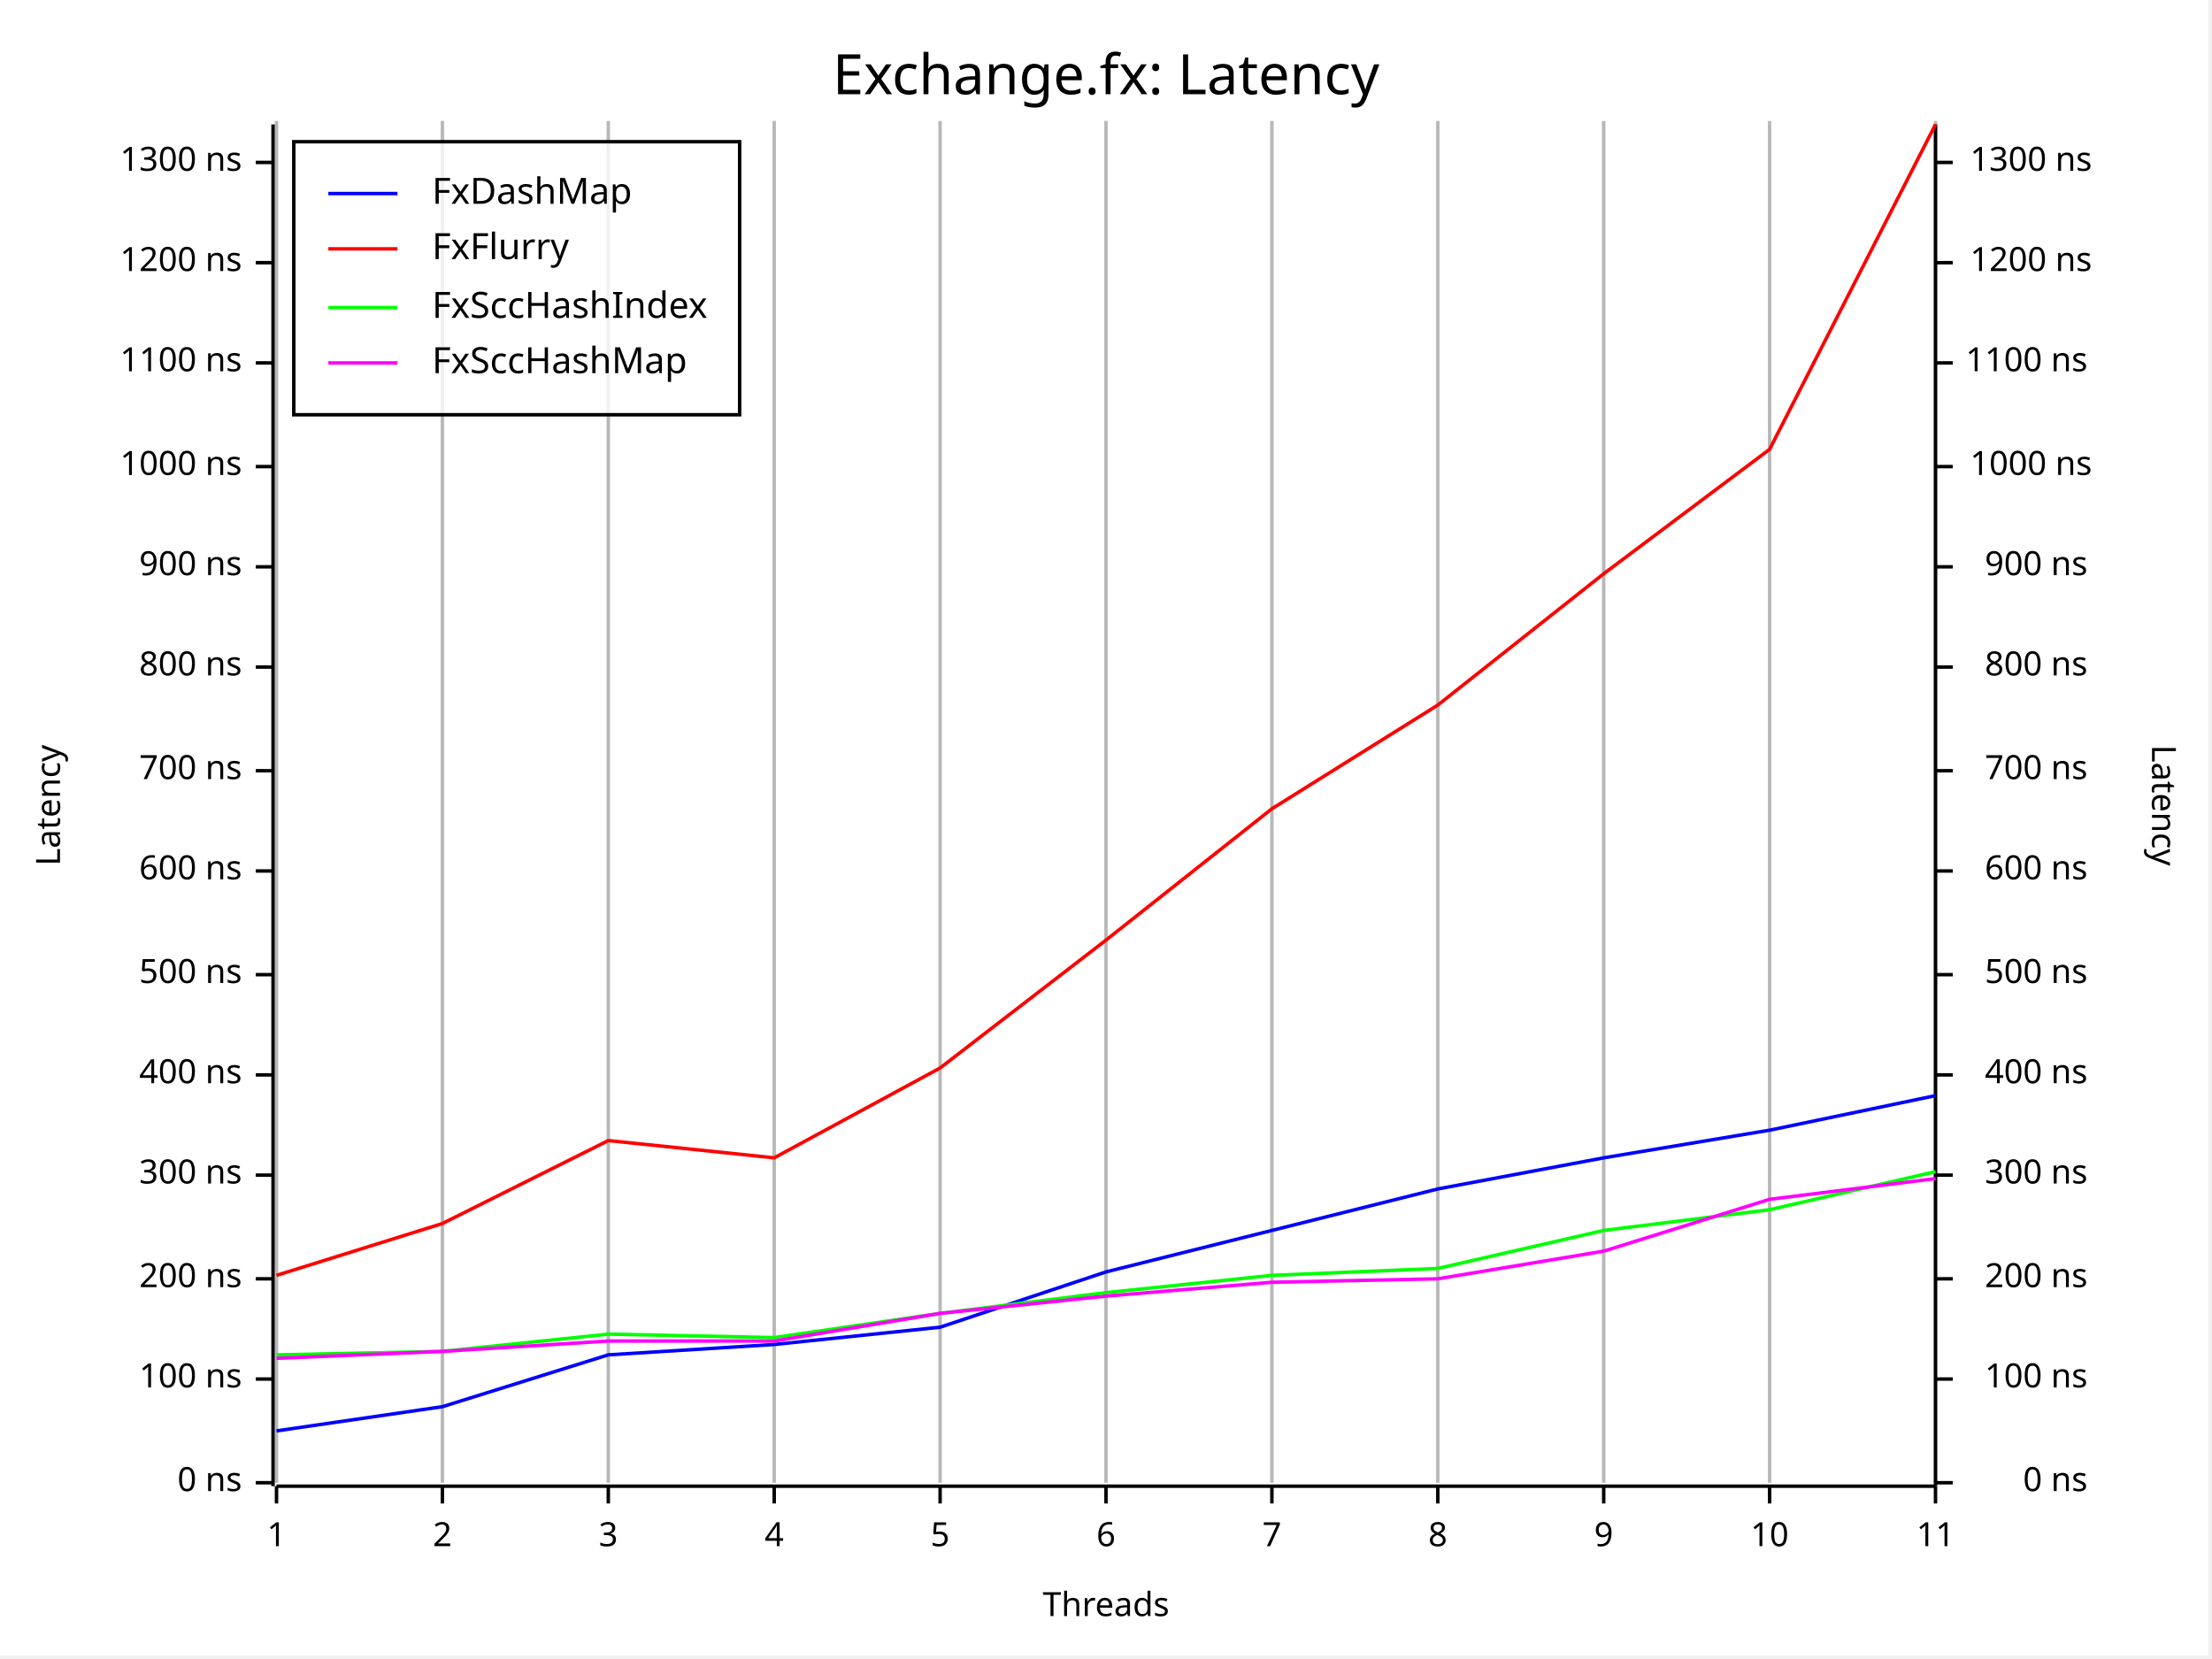
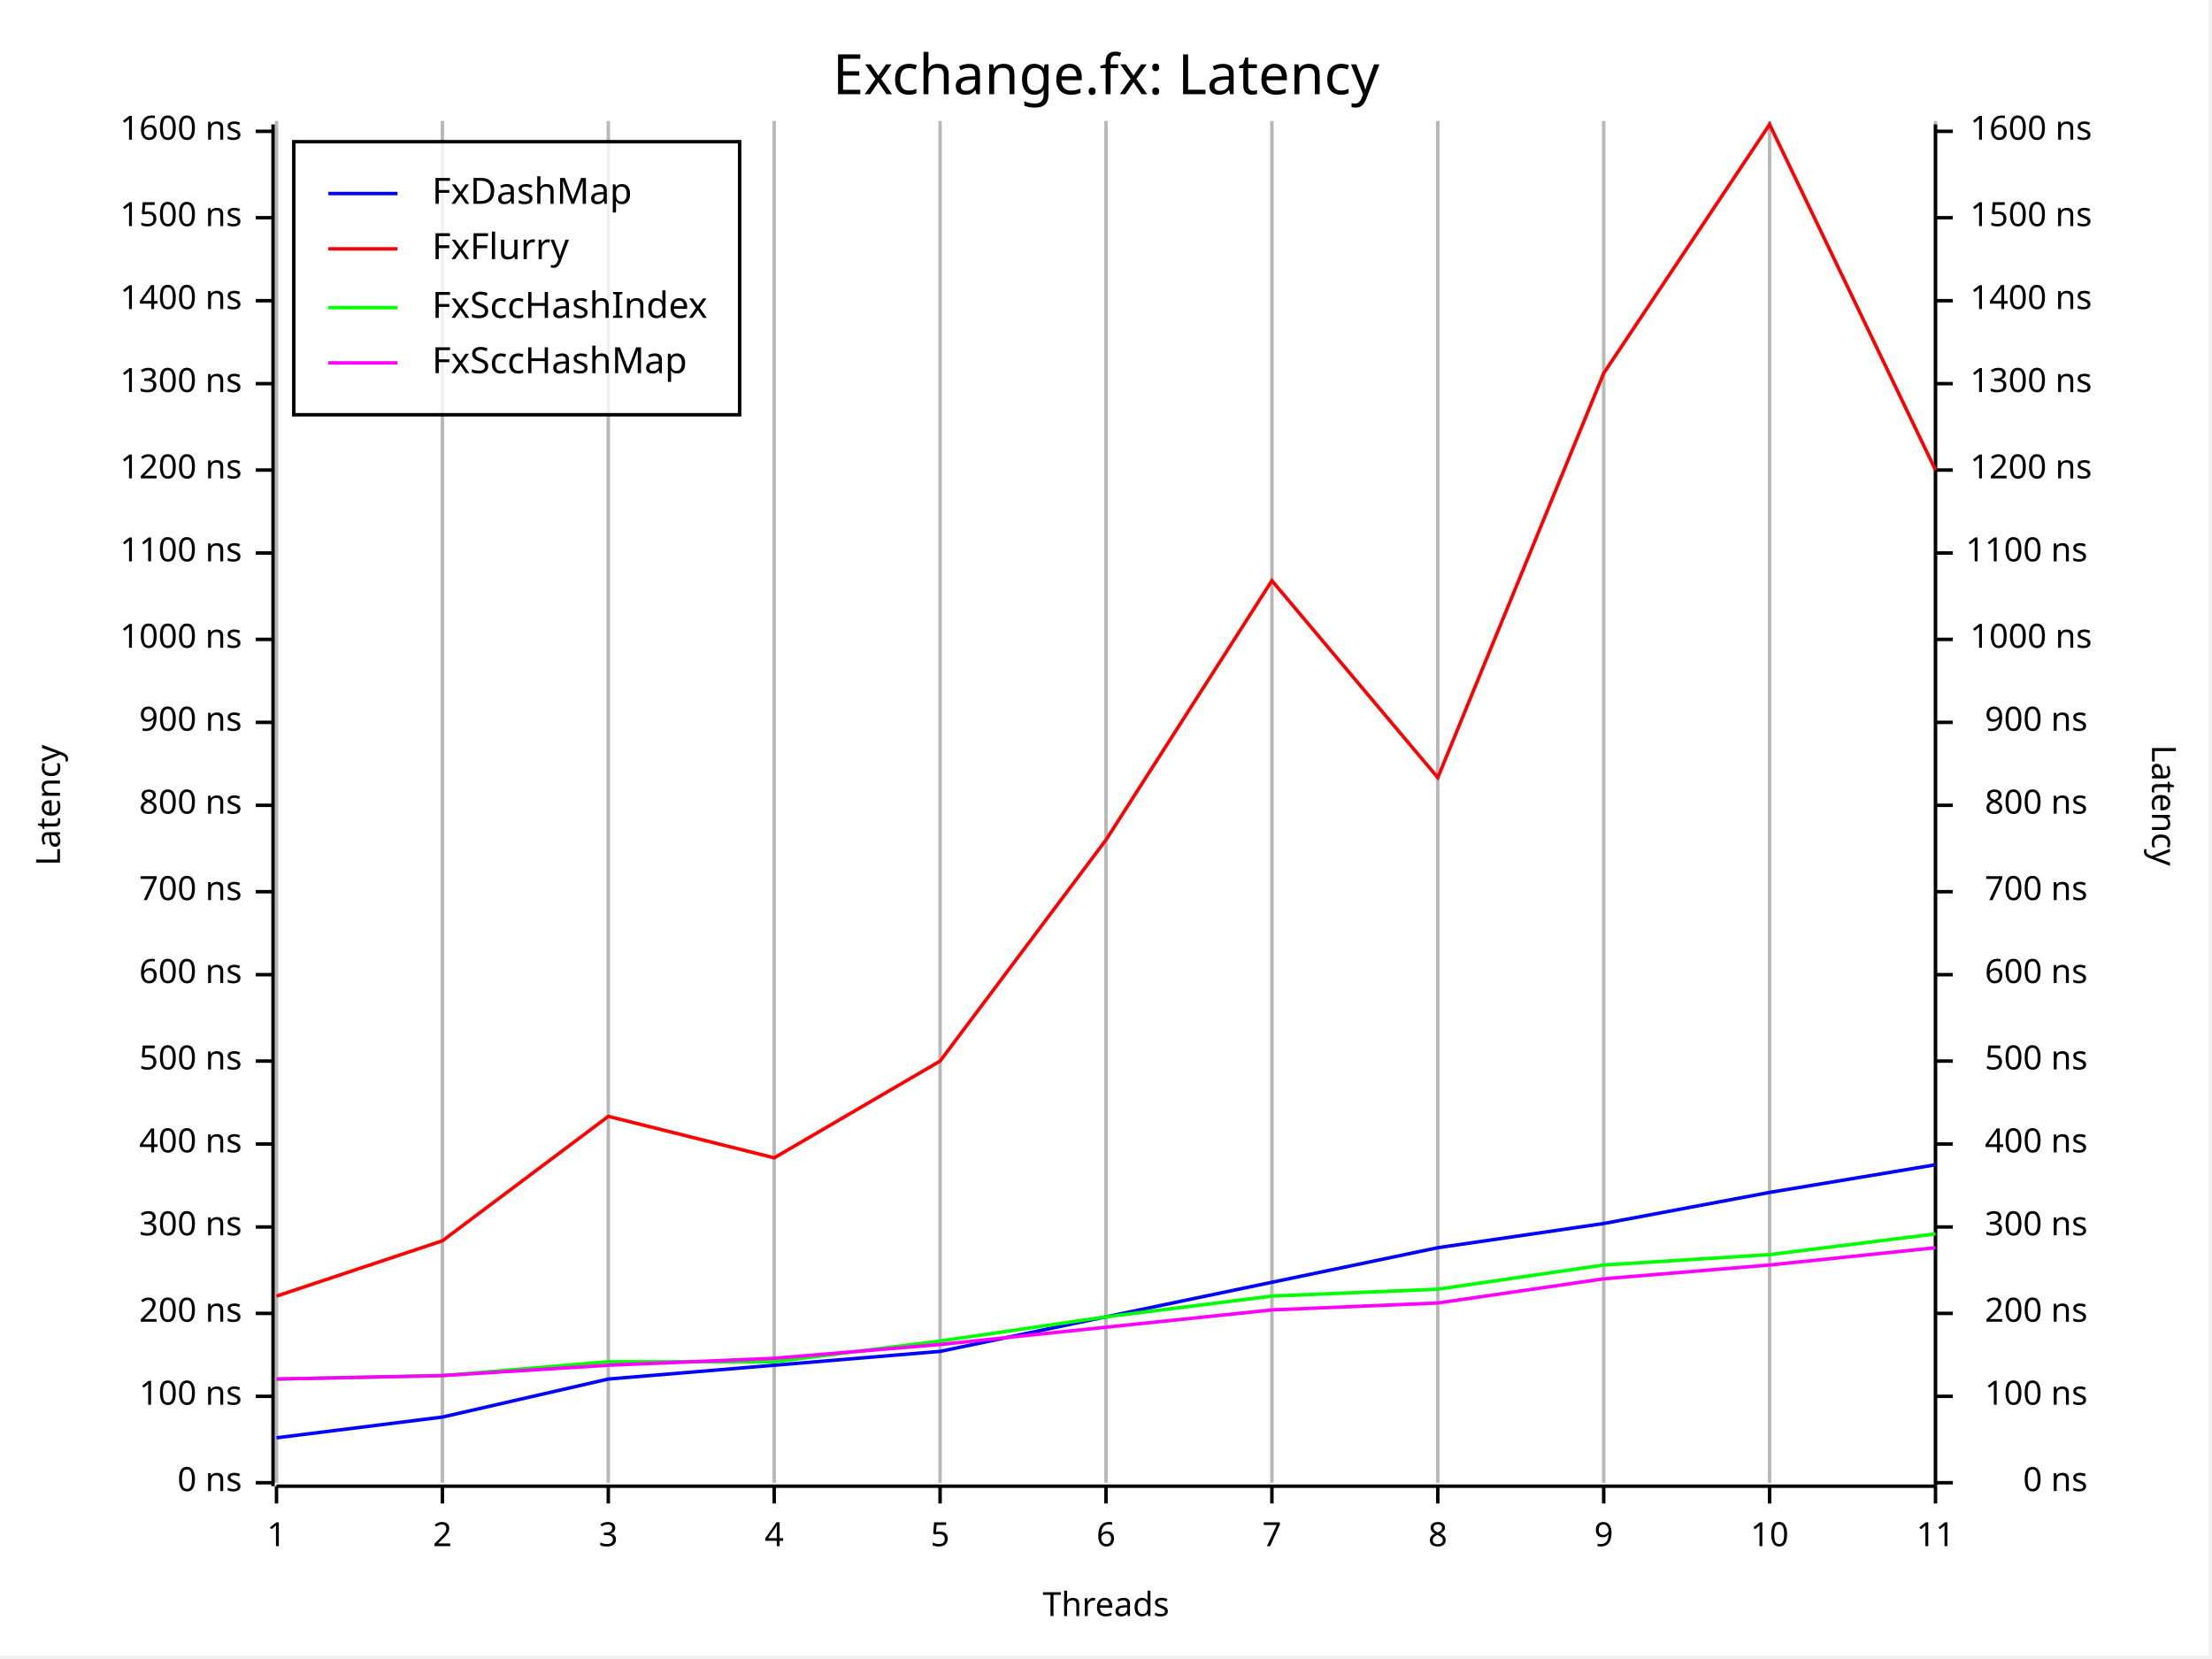
<svg xmlns="http://www.w3.org/2000/svg" width="640" height="480" viewBox="0 0 640 480">
  <rect x="0" y="0" width="639" height="479" opacity="1" fill="#FFFFFF" stroke="none" />
  <text x="320" y="15" dy="0.76em" text-anchor="middle" font-family="Fira Code" font-size="16.129" opacity="1" fill="#000000">
Exchange.fx: Latency
</text>
  <line opacity="0.1" stroke="#000000" stroke-width="1" x1="80" y1="429" x2="80" y2="35" />
  <line opacity="0.1" stroke="#000000" stroke-width="1" x1="128" y1="429" x2="128" y2="35" />
  <line opacity="0.1" stroke="#000000" stroke-width="1" x1="176" y1="429" x2="176" y2="35" />
  <line opacity="0.1" stroke="#000000" stroke-width="1" x1="224" y1="429" x2="224" y2="35" />
  <line opacity="0.1" stroke="#000000" stroke-width="1" x1="272" y1="429" x2="272" y2="35" />
  <line opacity="0.1" stroke="#000000" stroke-width="1" x1="320" y1="429" x2="320" y2="35" />
  <line opacity="0.1" stroke="#000000" stroke-width="1" x1="368" y1="429" x2="368" y2="35" />
  <line opacity="0.1" stroke="#000000" stroke-width="1" x1="416" y1="429" x2="416" y2="35" />
  <line opacity="0.1" stroke="#000000" stroke-width="1" x1="464" y1="429" x2="464" y2="35" />
  <line opacity="0.1" stroke="#000000" stroke-width="1" x1="512" y1="429" x2="512" y2="35" />
  <line opacity="0.1" stroke="#000000" stroke-width="1" x1="560" y1="429" x2="560" y2="35" />
  <text x="10" y="233" dy="0.76em" text-anchor="middle" font-family="sans-serif" font-size="9.677" opacity="1" fill="#000000" transform="rotate(270, 10, 233)">
Latency
</text>
  <text x="320" y="470" dy="-0.5ex" text-anchor="middle" font-family="sans-serif" font-size="9.677" opacity="1" fill="#000000">
Threads
</text>
  <text x="630" y="233" dy="0.76em" text-anchor="middle" font-family="sans-serif" font-size="9.677" opacity="1" fill="#000000" transform="rotate(90, 630, 233)">
Latency
</text>
  <line opacity="0.2" stroke="#000000" stroke-width="1" x1="80" y1="429" x2="80" y2="35" />
  <line opacity="0.2" stroke="#000000" stroke-width="1" x1="128" y1="429" x2="128" y2="35" />
  <line opacity="0.2" stroke="#000000" stroke-width="1" x1="176" y1="429" x2="176" y2="35" />
  <line opacity="0.2" stroke="#000000" stroke-width="1" x1="224" y1="429" x2="224" y2="35" />
  <line opacity="0.2" stroke="#000000" stroke-width="1" x1="272" y1="429" x2="272" y2="35" />
  <line opacity="0.2" stroke="#000000" stroke-width="1" x1="320" y1="429" x2="320" y2="35" />
  <line opacity="0.2" stroke="#000000" stroke-width="1" x1="368" y1="429" x2="368" y2="35" />
  <line opacity="0.2" stroke="#000000" stroke-width="1" x1="416" y1="429" x2="416" y2="35" />
  <line opacity="0.2" stroke="#000000" stroke-width="1" x1="464" y1="429" x2="464" y2="35" />
  <line opacity="0.2" stroke="#000000" stroke-width="1" x1="512" y1="429" x2="512" y2="35" />
  <line opacity="0.2" stroke="#000000" stroke-width="1" x1="560" y1="429" x2="560" y2="35" />
  <polyline fill="none" opacity="1" stroke="#000000" stroke-width="1" points="79,36 79,430 " />
  <text x="70" y="429" dy="0.5ex" text-anchor="end" font-family="sans-serif" font-size="9.677" opacity="1" fill="#000000">
0 ns
</text>
  <polyline fill="none" opacity="1" stroke="#000000" stroke-width="1" points="74,429 79,429 " />
-   <text x="70" y="399" dy="0.5ex" text-anchor="end" font-family="sans-serif" font-size="9.677" opacity="1" fill="#000000">
+   <text x="70" y="404" dy="0.5ex" text-anchor="end" font-family="sans-serif" font-size="9.677" opacity="1" fill="#000000">
100 ns
</text>
-   <polyline fill="none" opacity="1" stroke="#000000" stroke-width="1" points="74,399 79,399 " />
-   <text x="70" y="370" dy="0.5ex" text-anchor="end" font-family="sans-serif" font-size="9.677" opacity="1" fill="#000000">
+   <polyline fill="none" opacity="1" stroke="#000000" stroke-width="1" points="74,404 79,404 " />
+   <text x="70" y="380" dy="0.5ex" text-anchor="end" font-family="sans-serif" font-size="9.677" opacity="1" fill="#000000">
200 ns
</text>
-   <polyline fill="none" opacity="1" stroke="#000000" stroke-width="1" points="74,370 79,370 " />
-   <text x="70" y="340" dy="0.5ex" text-anchor="end" font-family="sans-serif" font-size="9.677" opacity="1" fill="#000000">
+   <polyline fill="none" opacity="1" stroke="#000000" stroke-width="1" points="74,380 79,380 " />
+   <text x="70" y="355" dy="0.5ex" text-anchor="end" font-family="sans-serif" font-size="9.677" opacity="1" fill="#000000">
300 ns
</text>
-   <polyline fill="none" opacity="1" stroke="#000000" stroke-width="1" points="74,340 79,340 " />
-   <text x="70" y="311" dy="0.5ex" text-anchor="end" font-family="sans-serif" font-size="9.677" opacity="1" fill="#000000">
+   <polyline fill="none" opacity="1" stroke="#000000" stroke-width="1" points="74,355 79,355 " />
+   <text x="70" y="331" dy="0.5ex" text-anchor="end" font-family="sans-serif" font-size="9.677" opacity="1" fill="#000000">
400 ns
</text>
-   <polyline fill="none" opacity="1" stroke="#000000" stroke-width="1" points="74,311 79,311 " />
+   <polyline fill="none" opacity="1" stroke="#000000" stroke-width="1" points="74,331 79,331 " />
+   <text x="70" y="307" dy="0.5ex" text-anchor="end" font-family="sans-serif" font-size="9.677" opacity="1" fill="#000000">
+ 500 ns
+ </text>
+   <polyline fill="none" opacity="1" stroke="#000000" stroke-width="1" points="74,307 79,307 " />
  <text x="70" y="282" dy="0.5ex" text-anchor="end" font-family="sans-serif" font-size="9.677" opacity="1" fill="#000000">
- 500 ns
+ 600 ns
</text>
  <polyline fill="none" opacity="1" stroke="#000000" stroke-width="1" points="74,282 79,282 " />
-   <text x="70" y="252" dy="0.5ex" text-anchor="end" font-family="sans-serif" font-size="9.677" opacity="1" fill="#000000">
- 600 ns
- </text>
-   <polyline fill="none" opacity="1" stroke="#000000" stroke-width="1" points="74,252 79,252 " />
-   <text x="70" y="223" dy="0.5ex" text-anchor="end" font-family="sans-serif" font-size="9.677" opacity="1" fill="#000000">
+   <text x="70" y="258" dy="0.5ex" text-anchor="end" font-family="sans-serif" font-size="9.677" opacity="1" fill="#000000">
700 ns
</text>
-   <polyline fill="none" opacity="1" stroke="#000000" stroke-width="1" points="74,223 79,223 " />
-   <text x="70" y="193" dy="0.5ex" text-anchor="end" font-family="sans-serif" font-size="9.677" opacity="1" fill="#000000">
+   <polyline fill="none" opacity="1" stroke="#000000" stroke-width="1" points="74,258 79,258 " />
+   <text x="70" y="233" dy="0.5ex" text-anchor="end" font-family="sans-serif" font-size="9.677" opacity="1" fill="#000000">
800 ns
</text>
-   <polyline fill="none" opacity="1" stroke="#000000" stroke-width="1" points="74,193 79,193 " />
-   <text x="70" y="164" dy="0.5ex" text-anchor="end" font-family="sans-serif" font-size="9.677" opacity="1" fill="#000000">
+   <polyline fill="none" opacity="1" stroke="#000000" stroke-width="1" points="74,233 79,233 " />
+   <text x="70" y="209" dy="0.5ex" text-anchor="end" font-family="sans-serif" font-size="9.677" opacity="1" fill="#000000">
900 ns
</text>
-   <polyline fill="none" opacity="1" stroke="#000000" stroke-width="1" points="74,164 79,164 " />
-   <text x="70" y="135" dy="0.5ex" text-anchor="end" font-family="sans-serif" font-size="9.677" opacity="1" fill="#000000">
+   <polyline fill="none" opacity="1" stroke="#000000" stroke-width="1" points="74,209 79,209 " />
+   <text x="70" y="185" dy="0.5ex" text-anchor="end" font-family="sans-serif" font-size="9.677" opacity="1" fill="#000000">
1000 ns
</text>
-   <polyline fill="none" opacity="1" stroke="#000000" stroke-width="1" points="74,135 79,135 " />
-   <text x="70" y="105" dy="0.5ex" text-anchor="end" font-family="sans-serif" font-size="9.677" opacity="1" fill="#000000">
+   <polyline fill="none" opacity="1" stroke="#000000" stroke-width="1" points="74,185 79,185 " />
+   <text x="70" y="160" dy="0.5ex" text-anchor="end" font-family="sans-serif" font-size="9.677" opacity="1" fill="#000000">
1100 ns
</text>
-   <polyline fill="none" opacity="1" stroke="#000000" stroke-width="1" points="74,105 79,105 " />
-   <text x="70" y="76" dy="0.5ex" text-anchor="end" font-family="sans-serif" font-size="9.677" opacity="1" fill="#000000">
+   <polyline fill="none" opacity="1" stroke="#000000" stroke-width="1" points="74,160 79,160 " />
+   <text x="70" y="136" dy="0.5ex" text-anchor="end" font-family="sans-serif" font-size="9.677" opacity="1" fill="#000000">
1200 ns
</text>
-   <polyline fill="none" opacity="1" stroke="#000000" stroke-width="1" points="74,76 79,76 " />
-   <text x="70" y="47" dy="0.5ex" text-anchor="end" font-family="sans-serif" font-size="9.677" opacity="1" fill="#000000">
+   <polyline fill="none" opacity="1" stroke="#000000" stroke-width="1" points="74,136 79,136 " />
+   <text x="70" y="111" dy="0.5ex" text-anchor="end" font-family="sans-serif" font-size="9.677" opacity="1" fill="#000000">
1300 ns
</text>
-   <polyline fill="none" opacity="1" stroke="#000000" stroke-width="1" points="74,47 79,47 " />
+   <polyline fill="none" opacity="1" stroke="#000000" stroke-width="1" points="74,111 79,111 " />
+   <text x="70" y="87" dy="0.5ex" text-anchor="end" font-family="sans-serif" font-size="9.677" opacity="1" fill="#000000">
+ 1400 ns
+ </text>
+   <polyline fill="none" opacity="1" stroke="#000000" stroke-width="1" points="74,87 79,87 " />
+   <text x="70" y="63" dy="0.5ex" text-anchor="end" font-family="sans-serif" font-size="9.677" opacity="1" fill="#000000">
+ 1500 ns
+ </text>
+   <polyline fill="none" opacity="1" stroke="#000000" stroke-width="1" points="74,63 79,63 " />
+   <text x="70" y="38" dy="0.5ex" text-anchor="end" font-family="sans-serif" font-size="9.677" opacity="1" fill="#000000">
+ 1600 ns
+ </text>
+   <polyline fill="none" opacity="1" stroke="#000000" stroke-width="1" points="74,38 79,38 " />
  <polyline fill="none" opacity="1" stroke="#000000" stroke-width="1" points="80,430 560,430 " />
  <text x="80" y="440" dy="0.76em" text-anchor="middle" font-family="sans-serif" font-size="9.677" opacity="1" fill="#000000">
1
</text>
  <polyline fill="none" opacity="1" stroke="#000000" stroke-width="1" points="80,430 80,435 " />
  <text x="128" y="440" dy="0.76em" text-anchor="middle" font-family="sans-serif" font-size="9.677" opacity="1" fill="#000000">
2
</text>
  <polyline fill="none" opacity="1" stroke="#000000" stroke-width="1" points="128,430 128,435 " />
  <text x="176" y="440" dy="0.76em" text-anchor="middle" font-family="sans-serif" font-size="9.677" opacity="1" fill="#000000">
3
</text>
  <polyline fill="none" opacity="1" stroke="#000000" stroke-width="1" points="176,430 176,435 " />
  <text x="224" y="440" dy="0.76em" text-anchor="middle" font-family="sans-serif" font-size="9.677" opacity="1" fill="#000000">
4
</text>
  <polyline fill="none" opacity="1" stroke="#000000" stroke-width="1" points="224,430 224,435 " />
  <text x="272" y="440" dy="0.76em" text-anchor="middle" font-family="sans-serif" font-size="9.677" opacity="1" fill="#000000">
5
</text>
  <polyline fill="none" opacity="1" stroke="#000000" stroke-width="1" points="272,430 272,435 " />
  <text x="320" y="440" dy="0.76em" text-anchor="middle" font-family="sans-serif" font-size="9.677" opacity="1" fill="#000000">
6
</text>
  <polyline fill="none" opacity="1" stroke="#000000" stroke-width="1" points="320,430 320,435 " />
  <text x="368" y="440" dy="0.76em" text-anchor="middle" font-family="sans-serif" font-size="9.677" opacity="1" fill="#000000">
7
</text>
  <polyline fill="none" opacity="1" stroke="#000000" stroke-width="1" points="368,430 368,435 " />
  <text x="416" y="440" dy="0.76em" text-anchor="middle" font-family="sans-serif" font-size="9.677" opacity="1" fill="#000000">
8
</text>
  <polyline fill="none" opacity="1" stroke="#000000" stroke-width="1" points="416,430 416,435 " />
  <text x="464" y="440" dy="0.76em" text-anchor="middle" font-family="sans-serif" font-size="9.677" opacity="1" fill="#000000">
9
</text>
  <polyline fill="none" opacity="1" stroke="#000000" stroke-width="1" points="464,430 464,435 " />
  <text x="512" y="440" dy="0.76em" text-anchor="middle" font-family="sans-serif" font-size="9.677" opacity="1" fill="#000000">
10
</text>
  <polyline fill="none" opacity="1" stroke="#000000" stroke-width="1" points="512,430 512,435 " />
  <text x="560" y="440" dy="0.76em" text-anchor="middle" font-family="sans-serif" font-size="9.677" opacity="1" fill="#000000">
11
</text>
  <polyline fill="none" opacity="1" stroke="#000000" stroke-width="1" points="560,430 560,435 " />
  <polyline fill="none" opacity="1" stroke="#000000" stroke-width="1" points="560,36 560,430 " />
  <text x="604" y="429" dy="0.5ex" text-anchor="end" font-family="sans-serif" font-size="9.677" opacity="1" fill="#000000">
0 ns
</text>
  <polyline fill="none" opacity="1" stroke="#000000" stroke-width="1" points="560,429 565,429 " />
-   <text x="604" y="399" dy="0.5ex" text-anchor="end" font-family="sans-serif" font-size="9.677" opacity="1" fill="#000000">
+   <text x="604" y="404" dy="0.5ex" text-anchor="end" font-family="sans-serif" font-size="9.677" opacity="1" fill="#000000">
100 ns
</text>
-   <polyline fill="none" opacity="1" stroke="#000000" stroke-width="1" points="560,399 565,399 " />
-   <text x="604" y="370" dy="0.5ex" text-anchor="end" font-family="sans-serif" font-size="9.677" opacity="1" fill="#000000">
+   <polyline fill="none" opacity="1" stroke="#000000" stroke-width="1" points="560,404 565,404 " />
+   <text x="604" y="380" dy="0.5ex" text-anchor="end" font-family="sans-serif" font-size="9.677" opacity="1" fill="#000000">
200 ns
</text>
-   <polyline fill="none" opacity="1" stroke="#000000" stroke-width="1" points="560,370 565,370 " />
-   <text x="604" y="340" dy="0.5ex" text-anchor="end" font-family="sans-serif" font-size="9.677" opacity="1" fill="#000000">
+   <polyline fill="none" opacity="1" stroke="#000000" stroke-width="1" points="560,380 565,380 " />
+   <text x="604" y="355" dy="0.5ex" text-anchor="end" font-family="sans-serif" font-size="9.677" opacity="1" fill="#000000">
300 ns
</text>
-   <polyline fill="none" opacity="1" stroke="#000000" stroke-width="1" points="560,340 565,340 " />
-   <text x="604" y="311" dy="0.5ex" text-anchor="end" font-family="sans-serif" font-size="9.677" opacity="1" fill="#000000">
+   <polyline fill="none" opacity="1" stroke="#000000" stroke-width="1" points="560,355 565,355 " />
+   <text x="604" y="331" dy="0.5ex" text-anchor="end" font-family="sans-serif" font-size="9.677" opacity="1" fill="#000000">
400 ns
</text>
-   <polyline fill="none" opacity="1" stroke="#000000" stroke-width="1" points="560,311 565,311 " />
+   <polyline fill="none" opacity="1" stroke="#000000" stroke-width="1" points="560,331 565,331 " />
+   <text x="604" y="307" dy="0.5ex" text-anchor="end" font-family="sans-serif" font-size="9.677" opacity="1" fill="#000000">
+ 500 ns
+ </text>
+   <polyline fill="none" opacity="1" stroke="#000000" stroke-width="1" points="560,307 565,307 " />
  <text x="604" y="282" dy="0.5ex" text-anchor="end" font-family="sans-serif" font-size="9.677" opacity="1" fill="#000000">
- 500 ns
+ 600 ns
</text>
  <polyline fill="none" opacity="1" stroke="#000000" stroke-width="1" points="560,282 565,282 " />
-   <text x="604" y="252" dy="0.5ex" text-anchor="end" font-family="sans-serif" font-size="9.677" opacity="1" fill="#000000">
- 600 ns
- </text>
-   <polyline fill="none" opacity="1" stroke="#000000" stroke-width="1" points="560,252 565,252 " />
-   <text x="604" y="223" dy="0.5ex" text-anchor="end" font-family="sans-serif" font-size="9.677" opacity="1" fill="#000000">
+   <text x="604" y="258" dy="0.5ex" text-anchor="end" font-family="sans-serif" font-size="9.677" opacity="1" fill="#000000">
700 ns
</text>
-   <polyline fill="none" opacity="1" stroke="#000000" stroke-width="1" points="560,223 565,223 " />
-   <text x="604" y="193" dy="0.5ex" text-anchor="end" font-family="sans-serif" font-size="9.677" opacity="1" fill="#000000">
+   <polyline fill="none" opacity="1" stroke="#000000" stroke-width="1" points="560,258 565,258 " />
+   <text x="604" y="233" dy="0.5ex" text-anchor="end" font-family="sans-serif" font-size="9.677" opacity="1" fill="#000000">
800 ns
</text>
-   <polyline fill="none" opacity="1" stroke="#000000" stroke-width="1" points="560,193 565,193 " />
-   <text x="604" y="164" dy="0.5ex" text-anchor="end" font-family="sans-serif" font-size="9.677" opacity="1" fill="#000000">
+   <polyline fill="none" opacity="1" stroke="#000000" stroke-width="1" points="560,233 565,233 " />
+   <text x="604" y="209" dy="0.5ex" text-anchor="end" font-family="sans-serif" font-size="9.677" opacity="1" fill="#000000">
900 ns
</text>
-   <polyline fill="none" opacity="1" stroke="#000000" stroke-width="1" points="560,164 565,164 " />
-   <text x="570" y="135" dy="0.5ex" text-anchor="start" font-family="sans-serif" font-size="9.677" opacity="1" fill="#000000">
+   <polyline fill="none" opacity="1" stroke="#000000" stroke-width="1" points="560,209 565,209 " />
+   <text x="570" y="185" dy="0.5ex" text-anchor="start" font-family="sans-serif" font-size="9.677" opacity="1" fill="#000000">
1000 ns
</text>
-   <polyline fill="none" opacity="1" stroke="#000000" stroke-width="1" points="560,135 565,135 " />
-   <text x="604" y="105" dy="0.5ex" text-anchor="end" font-family="sans-serif" font-size="9.677" opacity="1" fill="#000000">
+   <polyline fill="none" opacity="1" stroke="#000000" stroke-width="1" points="560,185 565,185 " />
+   <text x="604" y="160" dy="0.5ex" text-anchor="end" font-family="sans-serif" font-size="9.677" opacity="1" fill="#000000">
1100 ns
</text>
-   <polyline fill="none" opacity="1" stroke="#000000" stroke-width="1" points="560,105 565,105 " />
-   <text x="570" y="76" dy="0.5ex" text-anchor="start" font-family="sans-serif" font-size="9.677" opacity="1" fill="#000000">
+   <polyline fill="none" opacity="1" stroke="#000000" stroke-width="1" points="560,160 565,160 " />
+   <text x="570" y="136" dy="0.5ex" text-anchor="start" font-family="sans-serif" font-size="9.677" opacity="1" fill="#000000">
1200 ns
</text>
-   <polyline fill="none" opacity="1" stroke="#000000" stroke-width="1" points="560,76 565,76 " />
-   <text x="570" y="47" dy="0.5ex" text-anchor="start" font-family="sans-serif" font-size="9.677" opacity="1" fill="#000000">
+   <polyline fill="none" opacity="1" stroke="#000000" stroke-width="1" points="560,136 565,136 " />
+   <text x="570" y="111" dy="0.5ex" text-anchor="start" font-family="sans-serif" font-size="9.677" opacity="1" fill="#000000">
1300 ns
</text>
-   <polyline fill="none" opacity="1" stroke="#000000" stroke-width="1" points="560,47 565,47 " />
-   <polyline fill="none" opacity="1" stroke="#0000FF" stroke-width="1" points="80,414 128,407 176,392 224,389 272,384 320,368 368,356 416,344 464,335 512,327 560,317 " />
-   <polyline fill="none" opacity="1" stroke="#FF0000" stroke-width="1" points="80,369 128,354 176,330 224,335 272,309 320,272 368,234 416,204 464,166 512,130 560,36 " />
-   <polyline fill="none" opacity="1" stroke="#00FF00" stroke-width="1" points="80,392 128,391 176,386 224,387 272,380 320,374 368,369 416,367 464,356 512,350 560,339 " />
-   <polyline fill="none" opacity="1" stroke="#FF00FF" stroke-width="1" points="80,393 128,391 176,388 224,388 272,380 320,375 368,371 416,370 464,362 512,347 560,341 " />
+   <polyline fill="none" opacity="1" stroke="#000000" stroke-width="1" points="560,111 565,111 " />
+   <text x="570" y="87" dy="0.5ex" text-anchor="start" font-family="sans-serif" font-size="9.677" opacity="1" fill="#000000">
+ 1400 ns
+ </text>
+   <polyline fill="none" opacity="1" stroke="#000000" stroke-width="1" points="560,87 565,87 " />
+   <text x="570" y="63" dy="0.5ex" text-anchor="start" font-family="sans-serif" font-size="9.677" opacity="1" fill="#000000">
+ 1500 ns
+ </text>
+   <polyline fill="none" opacity="1" stroke="#000000" stroke-width="1" points="560,63 565,63 " />
+   <text x="570" y="38" dy="0.5ex" text-anchor="start" font-family="sans-serif" font-size="9.677" opacity="1" fill="#000000">
+ 1600 ns
+ </text>
+   <polyline fill="none" opacity="1" stroke="#000000" stroke-width="1" points="560,38 565,38 " />
+   <polyline fill="none" opacity="1" stroke="#0000FF" stroke-width="1" points="80,416 128,410 176,399 224,395 272,391 320,381 368,371 416,361 464,354 512,345 560,337 " />
+   <polyline fill="none" opacity="1" stroke="#FF0000" stroke-width="1" points="80,375 128,359 176,323 224,335 272,307 320,243 368,168 416,225 464,108 512,36 560,136 " />
+   <polyline fill="none" opacity="1" stroke="#00FF00" stroke-width="1" points="80,399 128,398 176,394 224,394 272,388 320,381 368,375 416,373 464,366 512,363 560,357 " />
+   <polyline fill="none" opacity="1" stroke="#FF00FF" stroke-width="1" points="80,399 128,398 176,395 224,393 272,389 320,384 368,379 416,377 464,370 512,366 560,361 " />
  <rect x="85" y="41" width="129" height="79" opacity="0.8" fill="#FFFFFF" stroke="none" />
  <rect x="85" y="41" width="129" height="79" opacity="1" fill="none" stroke="#000000" />
  <text x="125" y="51" dy="0.76em" text-anchor="start" font-family="Fira Code" font-size="10.484" opacity="1" fill="#000000">
FxDashMap
</text>
  <text x="125" y="67" dy="0.76em" text-anchor="start" font-family="Fira Code" font-size="10.484" opacity="1" fill="#000000">
FxFlurry
</text>
  <text x="125" y="84" dy="0.76em" text-anchor="start" font-family="Fira Code" font-size="10.484" opacity="1" fill="#000000">
FxSccHashIndex
</text>
  <text x="125" y="100" dy="0.76em" text-anchor="start" font-family="Fira Code" font-size="10.484" opacity="1" fill="#000000">
FxSccHashMap
</text>
  <polyline fill="none" opacity="1" stroke="#0000FF" stroke-width="1" points="95,56 115,56 " />
  <polyline fill="none" opacity="1" stroke="#FF0000" stroke-width="1" points="95,72 115,72 " />
  <polyline fill="none" opacity="1" stroke="#00FF00" stroke-width="1" points="95,89 115,89 " />
  <polyline fill="none" opacity="1" stroke="#FF00FF" stroke-width="1" points="95,105 115,105 " />
</svg>
